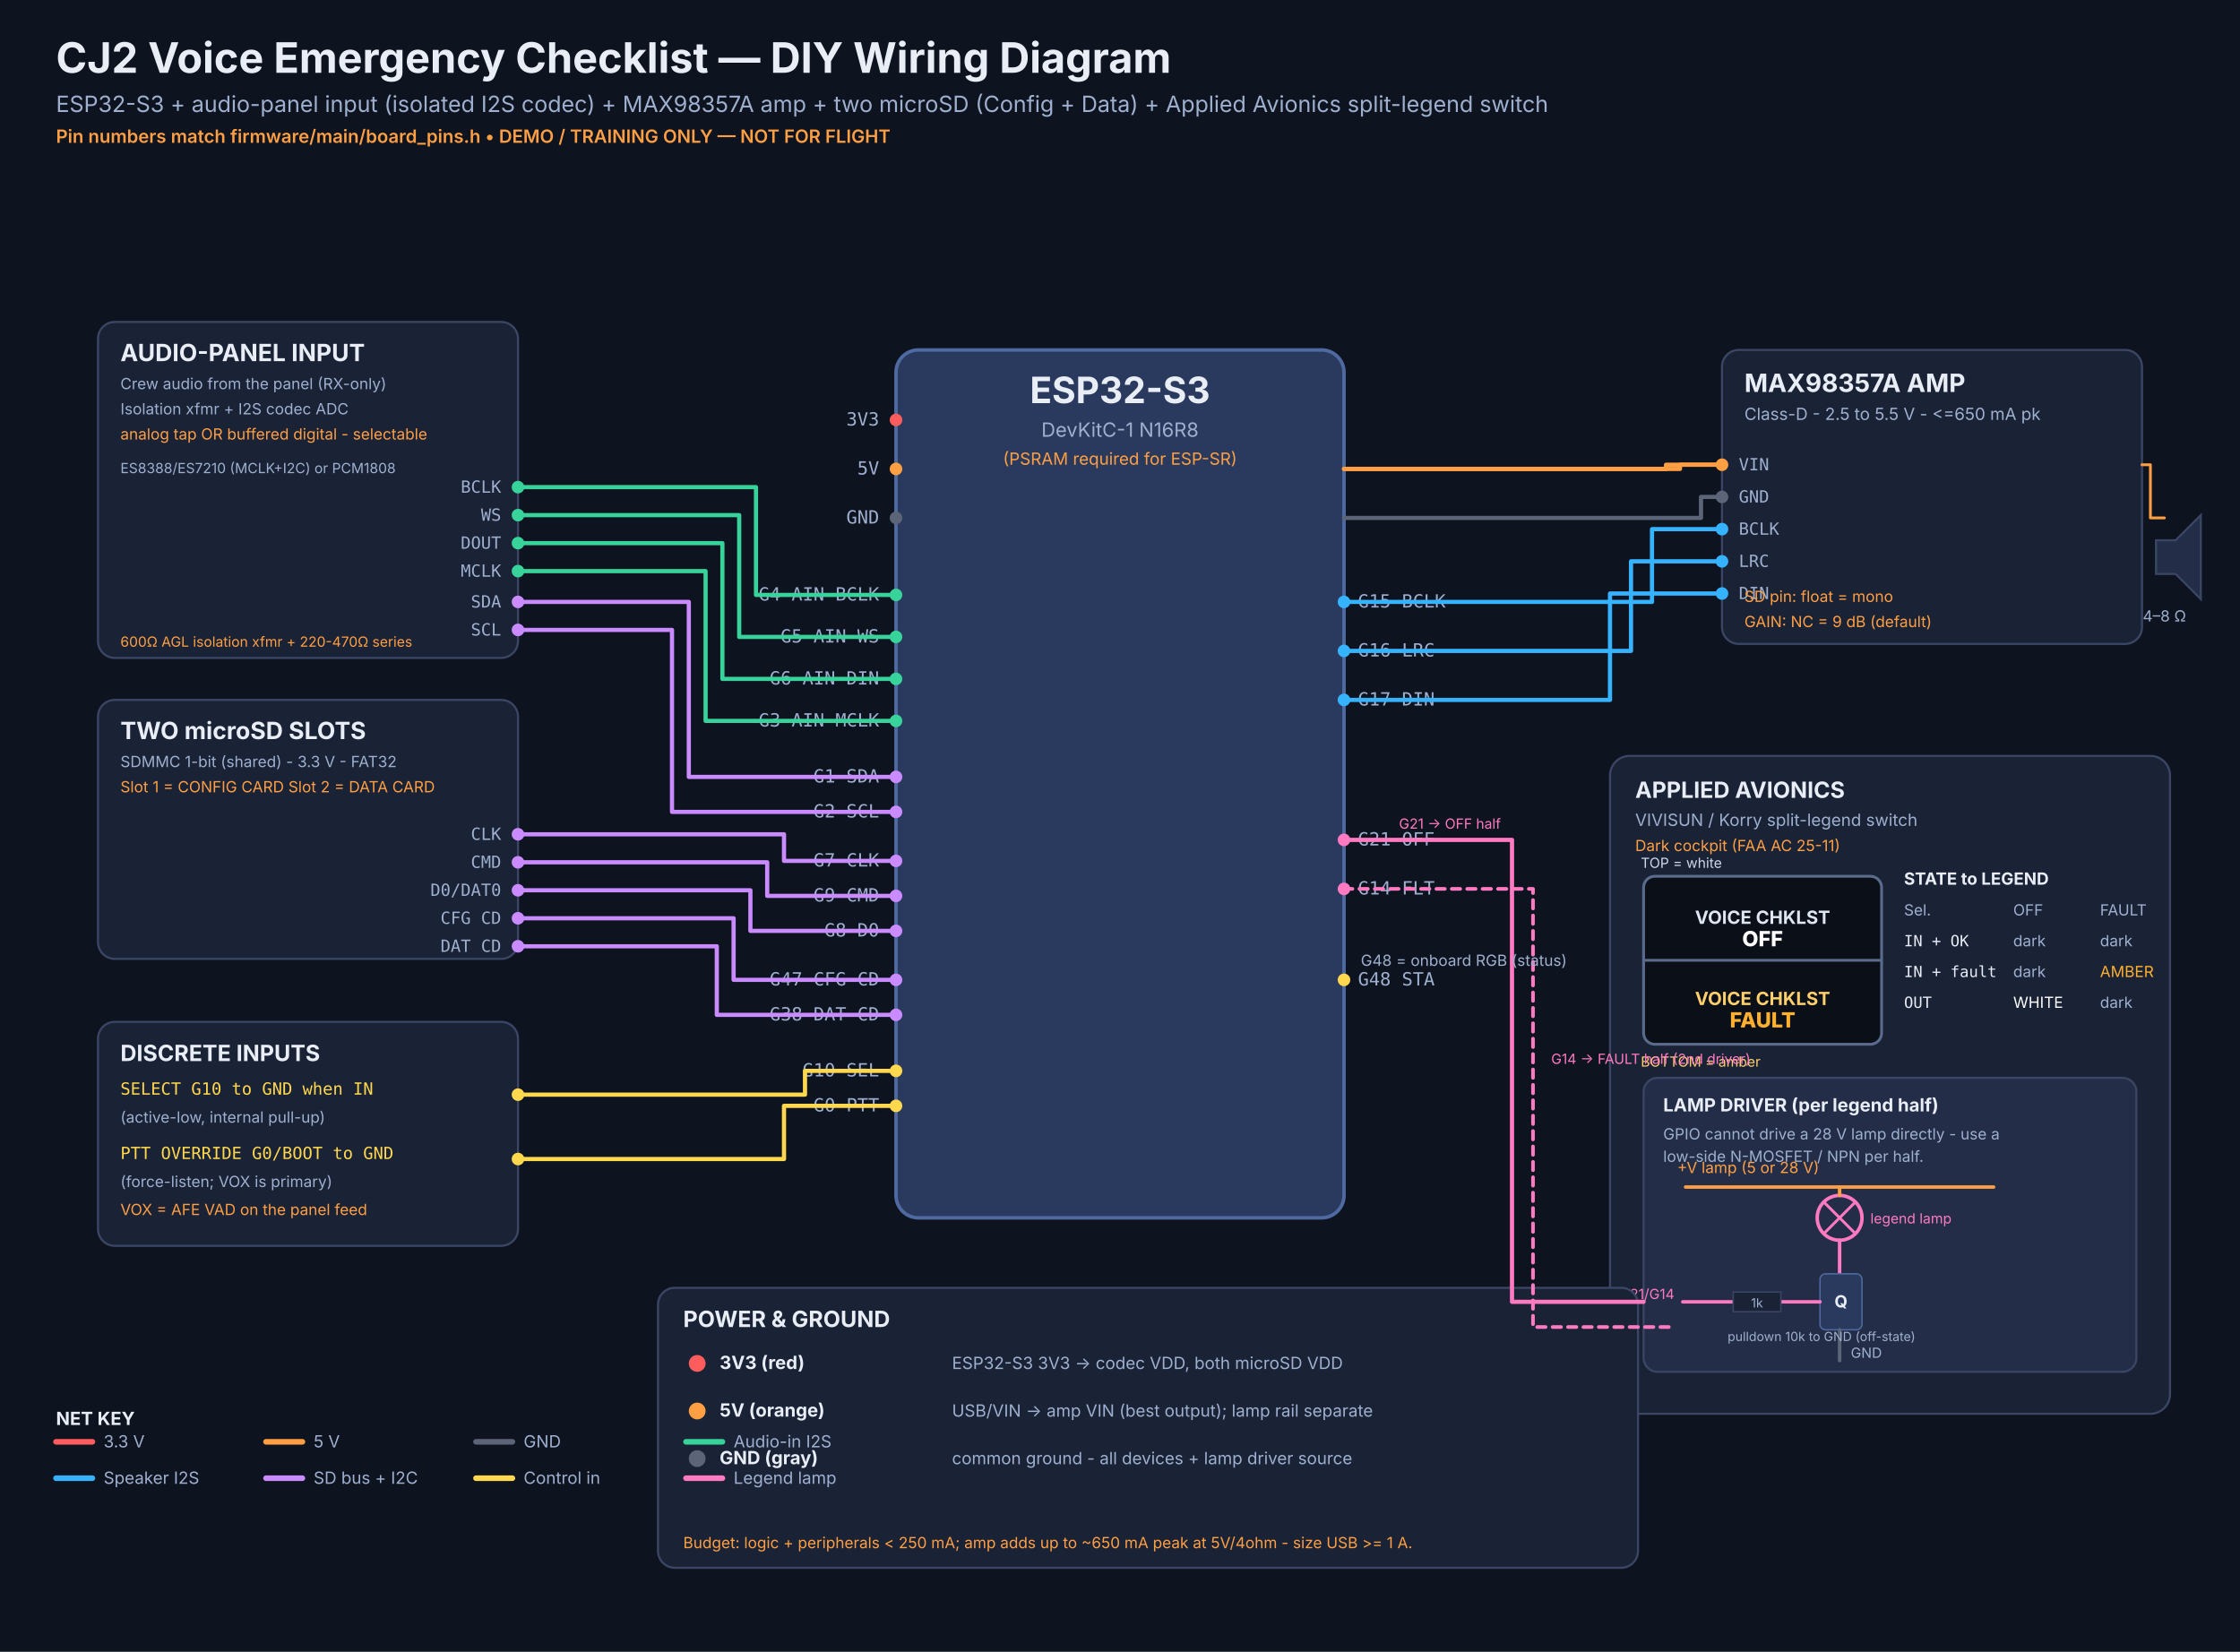
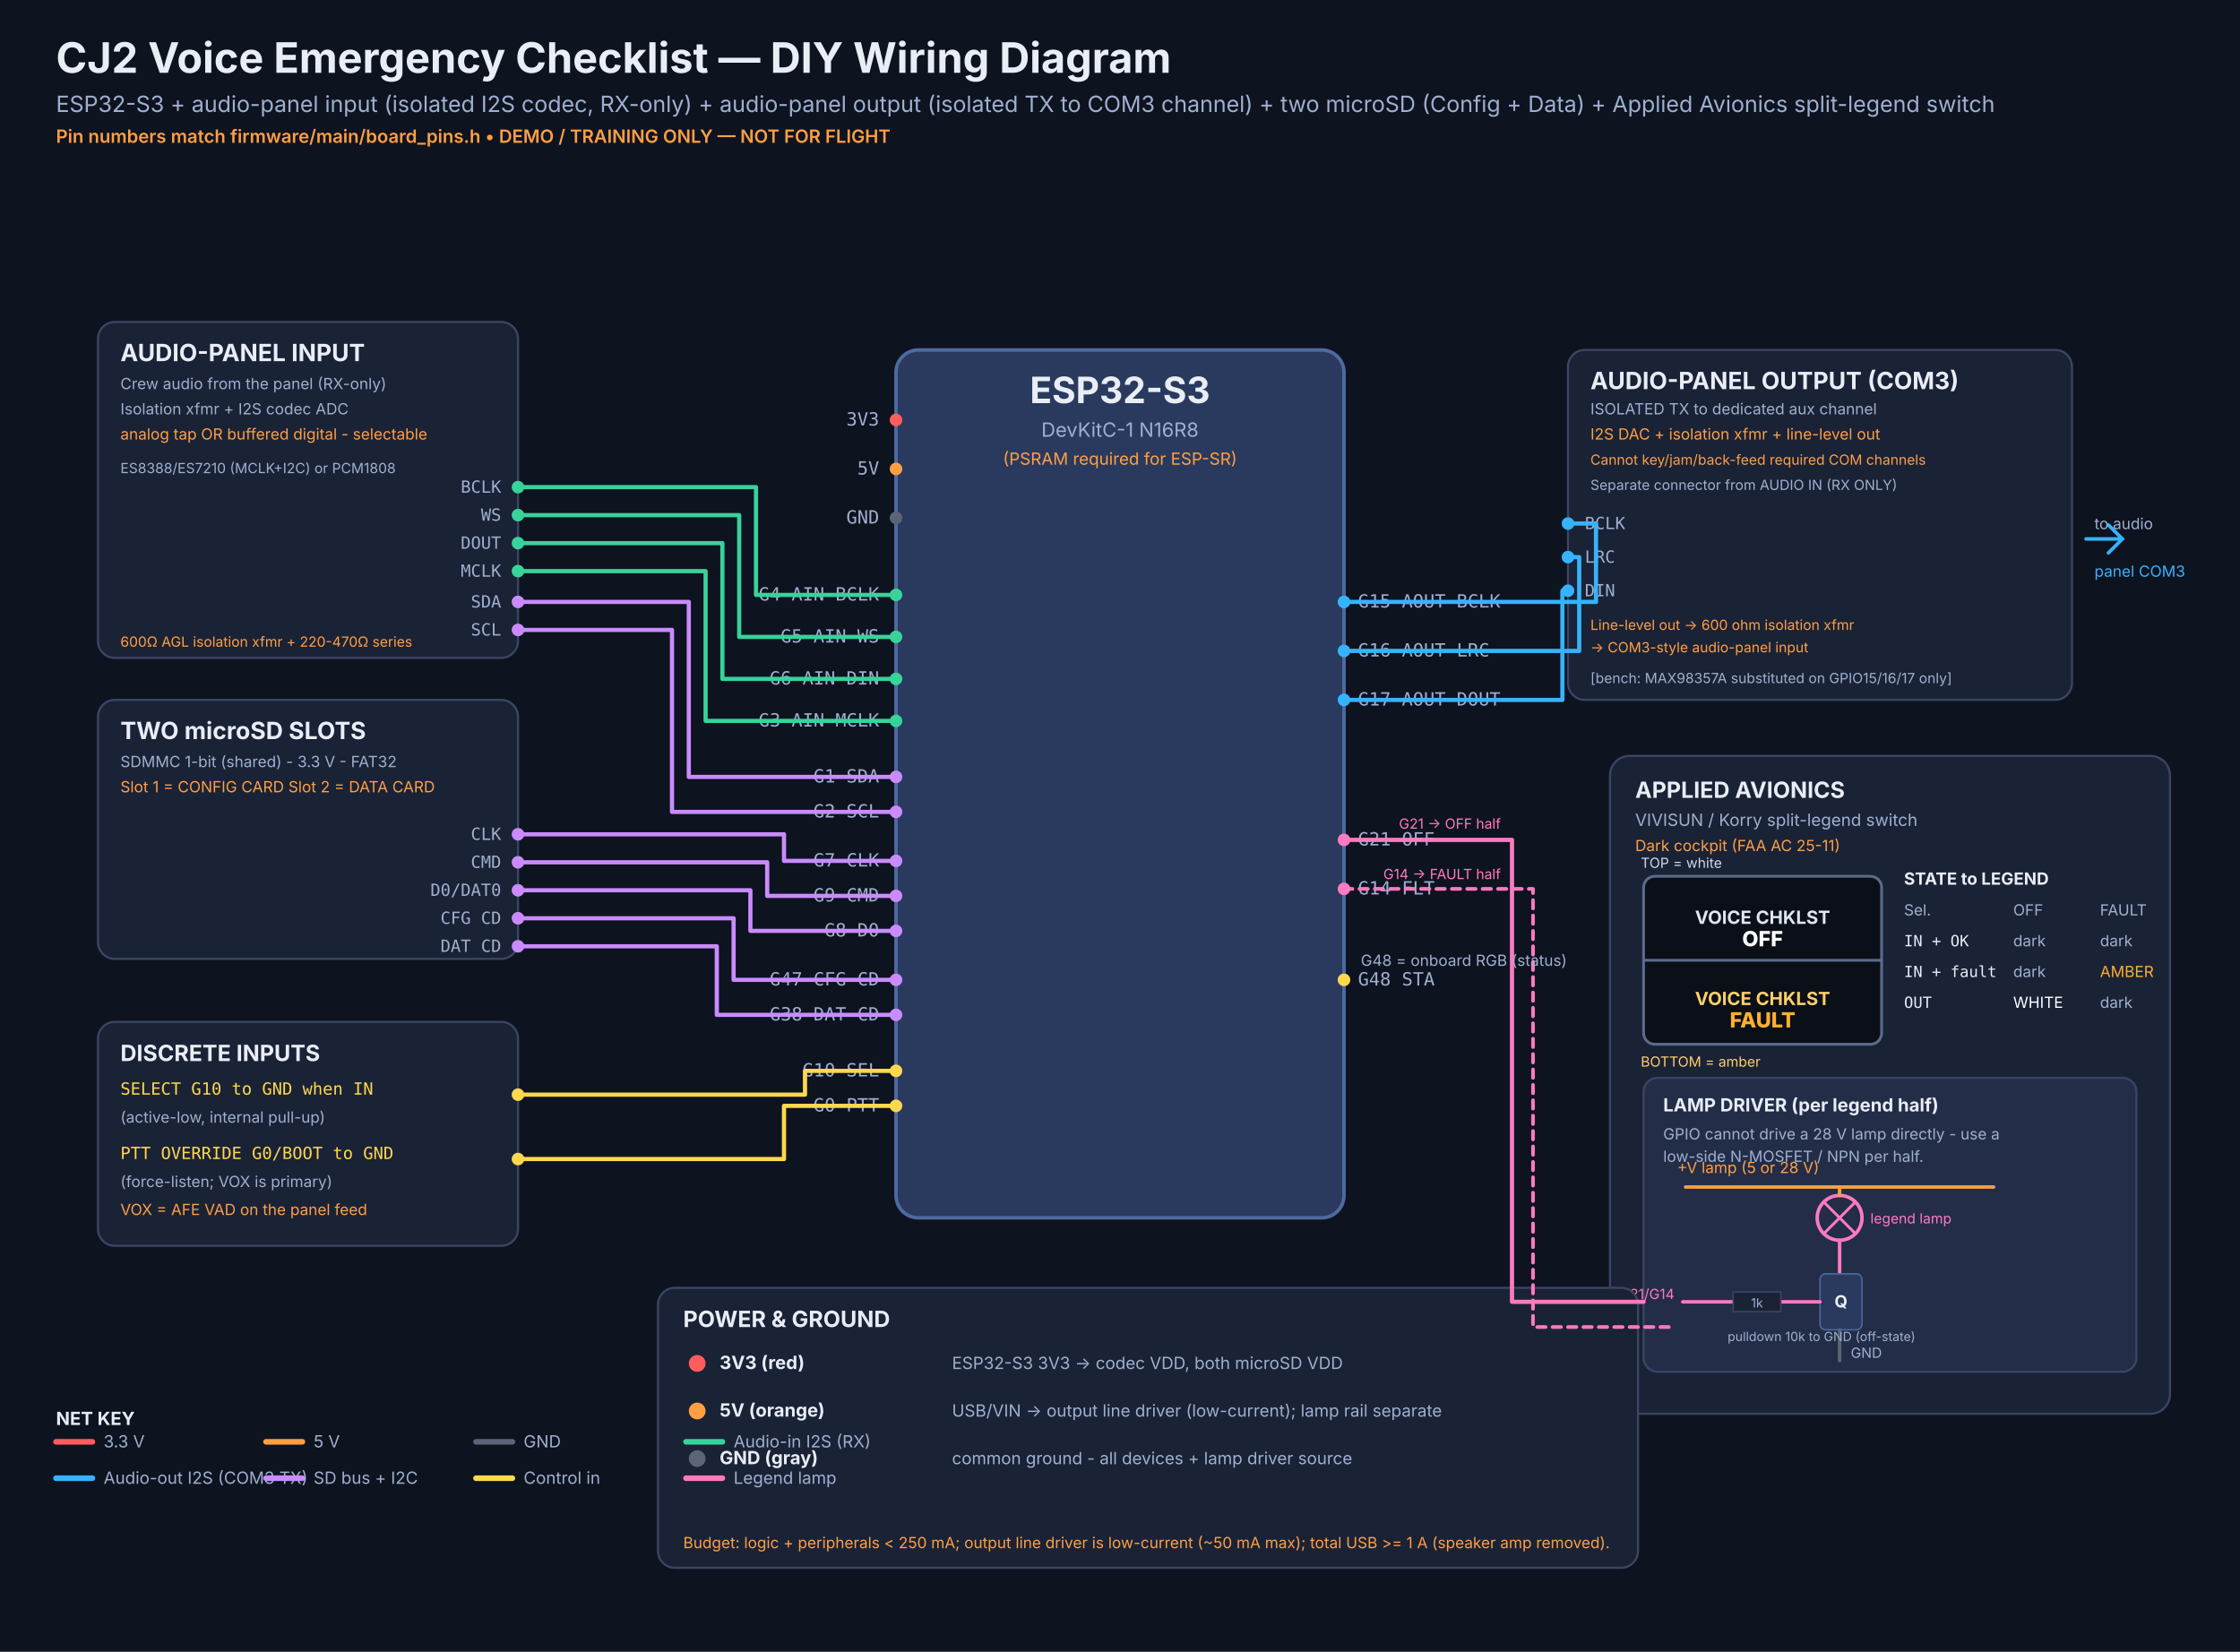
<svg xmlns="http://www.w3.org/2000/svg" width="1600" height="1180" viewBox="0 0 1600 1180">
  <rect width="1600" height="1180" fill="#0e1320" />
  <text x="40" y="52" font-family="Inter,Segoe UI,Helvetica,Arial,sans-serif" font-size="30" fill="#e8edf6" text-anchor="start" font-weight="700" letter-spacing="0">CJ2 Voice Emergency Checklist — DIY Wiring Diagram</text>
-   <text x="40" y="80" font-family="Inter,Segoe UI,Helvetica,Arial,sans-serif" font-size="16" fill="#9fb0cf" text-anchor="start" font-weight="400" letter-spacing="0">ESP32-S3 + audio-panel input (isolated I2S codec) + MAX98357A amp + two microSD (Config + Data) + Applied Avionics split-legend switch</text>
+   <text x="40" y="80" font-family="Inter,Segoe UI,Helvetica,Arial,sans-serif" font-size="16" fill="#9fb0cf" text-anchor="start" font-weight="400" letter-spacing="0">ESP32-S3 + audio-panel input (isolated I2S codec, RX-only) + audio-panel output (isolated TX to COM3 channel) + two microSD (Config + Data) + Applied Avionics split-legend switch</text>
  <text x="40" y="102" font-family="Inter,Segoe UI,Helvetica,Arial,sans-serif" font-size="13" fill="#ff9f43" text-anchor="start" font-weight="600" letter-spacing="0">Pin numbers match firmware/main/board_pins.h   •   DEMO / TRAINING ONLY — NOT FOR FLIGHT</text>
  <rect x="640" y="250" width="320" height="620" rx="16" fill="#2a3a5e" stroke="#4f6aa0" stroke-width="2.5" />
  <text x="800.0" y="288" font-family="Inter,Segoe UI,Helvetica,Arial,sans-serif" font-size="26" fill="#e8edf6" text-anchor="middle" font-weight="700" letter-spacing="0">ESP32-S3</text>
  <text x="800.0" y="312" font-family="Inter,Segoe UI,Helvetica,Arial,sans-serif" font-size="14" fill="#9fb0cf" text-anchor="middle" font-weight="400" letter-spacing="0">DevKitC-1  N16R8</text>
  <text x="800.0" y="332" font-family="Inter,Segoe UI,Helvetica,Arial,sans-serif" font-size="12" fill="#ff9f43" text-anchor="middle" font-weight="400" letter-spacing="0">(PSRAM required for ESP-SR)</text>
  <circle cx="960" cy="430" r="4.5" fill="#36b3ff" />
-   <text x="970" y="434" font-family="ui-monospace,Menlo,Consolas,monospace" font-size="13" fill="#9fb0cf" text-anchor="start" font-weight="400" letter-spacing="0">G15 BCLK</text>
+   <text x="970" y="434" font-family="ui-monospace,Menlo,Consolas,monospace" font-size="13" fill="#9fb0cf" text-anchor="start" font-weight="400" letter-spacing="0">G15 AOUT BCLK</text>
  <circle cx="960" cy="465" r="4.5" fill="#36b3ff" />
-   <text x="970" y="469" font-family="ui-monospace,Menlo,Consolas,monospace" font-size="13" fill="#9fb0cf" text-anchor="start" font-weight="400" letter-spacing="0">G16 LRC</text>
+   <text x="970" y="469" font-family="ui-monospace,Menlo,Consolas,monospace" font-size="13" fill="#9fb0cf" text-anchor="start" font-weight="400" letter-spacing="0">G16 AOUT LRC</text>
  <circle cx="960" cy="500" r="4.5" fill="#36b3ff" />
-   <text x="970" y="504" font-family="ui-monospace,Menlo,Consolas,monospace" font-size="13" fill="#9fb0cf" text-anchor="start" font-weight="400" letter-spacing="0">G17 DIN</text>
+   <text x="970" y="504" font-family="ui-monospace,Menlo,Consolas,monospace" font-size="13" fill="#9fb0cf" text-anchor="start" font-weight="400" letter-spacing="0">G17 AOUT DOUT</text>
  <circle cx="960" cy="600" r="4.5" fill="#ff7ac0" />
  <text x="970" y="604" font-family="ui-monospace,Menlo,Consolas,monospace" font-size="13" fill="#9fb0cf" text-anchor="start" font-weight="400" letter-spacing="0">G21 OFF</text>
  <circle cx="960" cy="635" r="4.5" fill="#ff7ac0" />
  <text x="970" y="639" font-family="ui-monospace,Menlo,Consolas,monospace" font-size="13" fill="#9fb0cf" text-anchor="start" font-weight="400" letter-spacing="0">G14 FLT</text>
  <circle cx="960" cy="700" r="4.5" fill="#ffd84d" />
  <text x="970" y="704" font-family="ui-monospace,Menlo,Consolas,monospace" font-size="13" fill="#9fb0cf" text-anchor="start" font-weight="400" letter-spacing="0">G48 STA</text>
  <circle cx="640" cy="300" r="4.5" fill="#ff5d5d" />
  <text x="628" y="304" font-family="ui-monospace,Menlo,Consolas,monospace" font-size="13" fill="#9fb0cf" text-anchor="end" font-weight="400" letter-spacing="0">3V3</text>
  <circle cx="640" cy="335" r="4.5" fill="#ff9f43" />
  <text x="628" y="339" font-family="ui-monospace,Menlo,Consolas,monospace" font-size="13" fill="#9fb0cf" text-anchor="end" font-weight="400" letter-spacing="0">5V</text>
  <circle cx="640" cy="370" r="4.5" fill="#5b6577" />
  <text x="628" y="374" font-family="ui-monospace,Menlo,Consolas,monospace" font-size="13" fill="#9fb0cf" text-anchor="end" font-weight="400" letter-spacing="0">GND</text>
  <circle cx="640" cy="425" r="4.5" fill="#37d39a" />
  <text x="628" y="429" font-family="ui-monospace,Menlo,Consolas,monospace" font-size="13" fill="#9fb0cf" text-anchor="end" font-weight="400" letter-spacing="0">G4  AIN BCLK</text>
  <circle cx="640" cy="455" r="4.5" fill="#37d39a" />
  <text x="628" y="459" font-family="ui-monospace,Menlo,Consolas,monospace" font-size="13" fill="#9fb0cf" text-anchor="end" font-weight="400" letter-spacing="0">G5  AIN WS</text>
  <circle cx="640" cy="485" r="4.5" fill="#37d39a" />
  <text x="628" y="489" font-family="ui-monospace,Menlo,Consolas,monospace" font-size="13" fill="#9fb0cf" text-anchor="end" font-weight="400" letter-spacing="0">G6  AIN DIN</text>
  <circle cx="640" cy="515" r="4.5" fill="#37d39a" />
  <text x="628" y="519" font-family="ui-monospace,Menlo,Consolas,monospace" font-size="13" fill="#9fb0cf" text-anchor="end" font-weight="400" letter-spacing="0">G3  AIN MCLK</text>
  <circle cx="640" cy="555" r="4.5" fill="#c98bff" />
  <text x="628" y="559" font-family="ui-monospace,Menlo,Consolas,monospace" font-size="13" fill="#9fb0cf" text-anchor="end" font-weight="400" letter-spacing="0">G1  SDA</text>
  <circle cx="640" cy="580" r="4.5" fill="#c98bff" />
  <text x="628" y="584" font-family="ui-monospace,Menlo,Consolas,monospace" font-size="13" fill="#9fb0cf" text-anchor="end" font-weight="400" letter-spacing="0">G2  SCL</text>
  <circle cx="640" cy="615" r="4.5" fill="#c98bff" />
  <text x="628" y="619" font-family="ui-monospace,Menlo,Consolas,monospace" font-size="13" fill="#9fb0cf" text-anchor="end" font-weight="400" letter-spacing="0">G7  CLK</text>
  <circle cx="640" cy="640" r="4.5" fill="#c98bff" />
  <text x="628" y="644" font-family="ui-monospace,Menlo,Consolas,monospace" font-size="13" fill="#9fb0cf" text-anchor="end" font-weight="400" letter-spacing="0">G9  CMD</text>
  <circle cx="640" cy="665" r="4.5" fill="#c98bff" />
  <text x="628" y="669" font-family="ui-monospace,Menlo,Consolas,monospace" font-size="13" fill="#9fb0cf" text-anchor="end" font-weight="400" letter-spacing="0">G8  D0</text>
  <circle cx="640" cy="700" r="4.5" fill="#c98bff" />
  <text x="628" y="704" font-family="ui-monospace,Menlo,Consolas,monospace" font-size="13" fill="#9fb0cf" text-anchor="end" font-weight="400" letter-spacing="0">G47 CFG CD</text>
  <circle cx="640" cy="725" r="4.5" fill="#c98bff" />
  <text x="628" y="729" font-family="ui-monospace,Menlo,Consolas,monospace" font-size="13" fill="#9fb0cf" text-anchor="end" font-weight="400" letter-spacing="0">G38 DAT CD</text>
  <circle cx="640" cy="765" r="4.5" fill="#ffd84d" />
  <text x="628" y="769" font-family="ui-monospace,Menlo,Consolas,monospace" font-size="13" fill="#9fb0cf" text-anchor="end" font-weight="400" letter-spacing="0">G10 SEL</text>
  <circle cx="640" cy="790" r="4.5" fill="#ffd84d" />
  <text x="628" y="794" font-family="ui-monospace,Menlo,Consolas,monospace" font-size="13" fill="#9fb0cf" text-anchor="end" font-weight="400" letter-spacing="0">G0  PTT</text>
  <rect x="70" y="230" width="300" height="240" rx="12" fill="#1a2236" stroke="#3a4663" stroke-width="1.5" />
  <text x="86" y="258" font-family="Inter,Segoe UI,Helvetica,Arial,sans-serif" font-size="17" fill="#e8edf6" text-anchor="start" font-weight="700" letter-spacing="0">AUDIO-PANEL INPUT</text>
  <text x="86" y="278" font-family="Inter,Segoe UI,Helvetica,Arial,sans-serif" font-size="11" fill="#9fb0cf" text-anchor="start" font-weight="400" letter-spacing="0">Crew audio from the panel (RX-only)</text>
  <text x="86" y="296" font-family="Inter,Segoe UI,Helvetica,Arial,sans-serif" font-size="11" fill="#9fb0cf" text-anchor="start" font-weight="400" letter-spacing="0">Isolation xfmr + I2S codec ADC</text>
  <text x="86" y="314" font-family="Inter,Segoe UI,Helvetica,Arial,sans-serif" font-size="11" fill="#ff9f43" text-anchor="start" font-weight="400" letter-spacing="0">analog tap OR buffered digital - selectable</text>
  <circle cx="370" cy="348" r="4.5" fill="#37d39a" />
  <text x="358" y="352" font-family="ui-monospace,Menlo,Consolas,monospace" font-size="12" fill="#9fb0cf" text-anchor="end" font-weight="400" letter-spacing="0">BCLK</text>
  <circle cx="370" cy="368" r="4.5" fill="#37d39a" />
  <text x="358" y="372" font-family="ui-monospace,Menlo,Consolas,monospace" font-size="12" fill="#9fb0cf" text-anchor="end" font-weight="400" letter-spacing="0">WS</text>
  <circle cx="370" cy="388" r="4.5" fill="#37d39a" />
  <text x="358" y="392" font-family="ui-monospace,Menlo,Consolas,monospace" font-size="12" fill="#9fb0cf" text-anchor="end" font-weight="400" letter-spacing="0">DOUT</text>
  <circle cx="370" cy="408" r="4.5" fill="#37d39a" />
  <text x="358" y="412" font-family="ui-monospace,Menlo,Consolas,monospace" font-size="12" fill="#9fb0cf" text-anchor="end" font-weight="400" letter-spacing="0">MCLK</text>
  <circle cx="370" cy="430" r="4.5" fill="#c98bff" />
  <text x="358" y="434" font-family="ui-monospace,Menlo,Consolas,monospace" font-size="12" fill="#9fb0cf" text-anchor="end" font-weight="400" letter-spacing="0">SDA</text>
  <circle cx="370" cy="450" r="4.5" fill="#c98bff" />
  <text x="358" y="454" font-family="ui-monospace,Menlo,Consolas,monospace" font-size="12" fill="#9fb0cf" text-anchor="end" font-weight="400" letter-spacing="0">SCL</text>
  <text x="86" y="338" font-family="Inter,Segoe UI,Helvetica,Arial,sans-serif" font-size="10" fill="#9fb0cf" text-anchor="start" font-weight="400" letter-spacing="0">ES8388/ES7210 (MCLK+I2C) or PCM1808</text>
  <text x="86" y="462" font-family="Inter,Segoe UI,Helvetica,Arial,sans-serif" font-size="10" fill="#ff9f43" text-anchor="start" font-weight="400" letter-spacing="0">600Ω AGL isolation xfmr + 220-470Ω series</text>
  <rect x="70" y="500" width="300" height="185" rx="12" fill="#1a2236" stroke="#3a4663" stroke-width="1.5" />
  <text x="86" y="528" font-family="Inter,Segoe UI,Helvetica,Arial,sans-serif" font-size="17" fill="#e8edf6" text-anchor="start" font-weight="700" letter-spacing="0">TWO microSD SLOTS</text>
  <text x="86" y="548" font-family="Inter,Segoe UI,Helvetica,Arial,sans-serif" font-size="11" fill="#9fb0cf" text-anchor="start" font-weight="400" letter-spacing="0">SDMMC 1-bit (shared)  -  3.3 V  -  FAT32</text>
  <text x="86" y="566" font-family="Inter,Segoe UI,Helvetica,Arial,sans-serif" font-size="11" fill="#ff9f43" text-anchor="start" font-weight="400" letter-spacing="0">Slot 1 = CONFIG CARD   Slot 2 = DATA CARD</text>
  <circle cx="370" cy="596" r="4.5" fill="#c98bff" />
  <text x="358" y="600" font-family="ui-monospace,Menlo,Consolas,monospace" font-size="12" fill="#9fb0cf" text-anchor="end" font-weight="400" letter-spacing="0">CLK</text>
  <circle cx="370" cy="616" r="4.5" fill="#c98bff" />
  <text x="358" y="620" font-family="ui-monospace,Menlo,Consolas,monospace" font-size="12" fill="#9fb0cf" text-anchor="end" font-weight="400" letter-spacing="0">CMD</text>
  <circle cx="370" cy="636" r="4.5" fill="#c98bff" />
  <text x="358" y="640" font-family="ui-monospace,Menlo,Consolas,monospace" font-size="12" fill="#9fb0cf" text-anchor="end" font-weight="400" letter-spacing="0">D0/DAT0</text>
  <circle cx="370" cy="656" r="4.5" fill="#c98bff" />
  <text x="358" y="660" font-family="ui-monospace,Menlo,Consolas,monospace" font-size="12" fill="#9fb0cf" text-anchor="end" font-weight="400" letter-spacing="0">CFG CD</text>
  <circle cx="370" cy="676" r="4.5" fill="#c98bff" />
  <text x="358" y="680" font-family="ui-monospace,Menlo,Consolas,monospace" font-size="12" fill="#9fb0cf" text-anchor="end" font-weight="400" letter-spacing="0">DAT CD</text>
-   <rect x="1230" y="250" width="300" height="210" rx="12" fill="#1a2236" stroke="#3a4663" stroke-width="1.5" />
-   <text x="1246" y="280" font-family="Inter,Segoe UI,Helvetica,Arial,sans-serif" font-size="18" fill="#e8edf6" text-anchor="start" font-weight="700" letter-spacing="0">MAX98357A AMP</text>
-   <text x="1246" y="300" font-family="Inter,Segoe UI,Helvetica,Arial,sans-serif" font-size="12" fill="#9fb0cf" text-anchor="start" font-weight="400" letter-spacing="0">Class-D  -  2.5 to 5.5 V  -  &lt;=650 mA pk</text>
-   <circle cx="1230" cy="332" r="4.5" fill="#ff9f43" />
-   <text x="1242" y="336" font-family="ui-monospace,Menlo,Consolas,monospace" font-size="12" fill="#9fb0cf" text-anchor="start" font-weight="400" letter-spacing="0">VIN</text>
-   <circle cx="1230" cy="355" r="4.5" fill="#5b6577" />
-   <text x="1242" y="359" font-family="ui-monospace,Menlo,Consolas,monospace" font-size="12" fill="#9fb0cf" text-anchor="start" font-weight="400" letter-spacing="0">GND</text>
-   <circle cx="1230" cy="378" r="4.5" fill="#36b3ff" />
-   <text x="1242" y="382" font-family="ui-monospace,Menlo,Consolas,monospace" font-size="12" fill="#9fb0cf" text-anchor="start" font-weight="400" letter-spacing="0">BCLK</text>
-   <circle cx="1230" cy="401" r="4.5" fill="#36b3ff" />
-   <text x="1242" y="405" font-family="ui-monospace,Menlo,Consolas,monospace" font-size="12" fill="#9fb0cf" text-anchor="start" font-weight="400" letter-spacing="0">LRC</text>
-   <circle cx="1230" cy="424" r="4.5" fill="#36b3ff" />
-   <text x="1242" y="428" font-family="ui-monospace,Menlo,Consolas,monospace" font-size="12" fill="#9fb0cf" text-anchor="start" font-weight="400" letter-spacing="0">DIN</text>
-   <text x="1246" y="430" font-family="Inter,Segoe UI,Helvetica,Arial,sans-serif" font-size="11" fill="#ff9f43" text-anchor="start" font-weight="400" letter-spacing="0">SD pin: float = mono</text>
-   <text x="1246" y="448" font-family="Inter,Segoe UI,Helvetica,Arial,sans-serif" font-size="11" fill="#ff9f43" text-anchor="start" font-weight="400" letter-spacing="0">GAIN: NC = 9 dB (default)</text>
-   <path d="M 1540,386 h14 l18,-18 v60 l-18,-18 h-14 z" fill="#232d47" stroke="#3a4663" stroke-width="1.5" />
-   <text x="1546" y="444" font-family="Inter,Segoe UI,Helvetica,Arial,sans-serif" font-size="11" fill="#9fb0cf" text-anchor="middle" font-weight="400" letter-spacing="0">4–8 Ω</text>
-   <path d="M 1530,332 L 1536,332 L 1536,370 L 1546,370" fill="none" stroke="#ff9f43" stroke-width="2" stroke-linecap="round" stroke-linejoin="round" />
+   <rect x="1120" y="250" width="360" height="250" rx="12" fill="#1a2236" stroke="#3a4663" stroke-width="1.5" />
+   <text x="1136" y="278" font-family="Inter,Segoe UI,Helvetica,Arial,sans-serif" font-size="17" fill="#e8edf6" text-anchor="start" font-weight="700" letter-spacing="0">AUDIO-PANEL OUTPUT (COM3)</text>
+   <text x="1136" y="296" font-family="Inter,Segoe UI,Helvetica,Arial,sans-serif" font-size="11" fill="#9fb0cf" text-anchor="start" font-weight="400" letter-spacing="0">ISOLATED TX to dedicated aux channel</text>
+   <text x="1136" y="314" font-family="Inter,Segoe UI,Helvetica,Arial,sans-serif" font-size="11" fill="#ff9f43" text-anchor="start" font-weight="400" letter-spacing="0">I2S DAC + isolation xfmr + line-level out</text>
+   <text x="1136" y="332" font-family="Inter,Segoe UI,Helvetica,Arial,sans-serif" font-size="10" fill="#ff9f43" text-anchor="start" font-weight="400" letter-spacing="0">Cannot key/jam/back-feed required COM channels</text>
+   <text x="1136" y="350" font-family="Inter,Segoe UI,Helvetica,Arial,sans-serif" font-size="10" fill="#9fb0cf" text-anchor="start" font-weight="400" letter-spacing="0">Separate connector from AUDIO IN (RX ONLY)</text>
+   <circle cx="1120" cy="374" r="4.5" fill="#36b3ff" />
+   <text x="1132" y="378" font-family="ui-monospace,Menlo,Consolas,monospace" font-size="12" fill="#9fb0cf" text-anchor="start" font-weight="400" letter-spacing="0">BCLK</text>
+   <circle cx="1120" cy="398" r="4.5" fill="#36b3ff" />
+   <text x="1132" y="402" font-family="ui-monospace,Menlo,Consolas,monospace" font-size="12" fill="#9fb0cf" text-anchor="start" font-weight="400" letter-spacing="0">LRC</text>
+   <circle cx="1120" cy="422" r="4.5" fill="#36b3ff" />
+   <text x="1132" y="426" font-family="ui-monospace,Menlo,Consolas,monospace" font-size="12" fill="#9fb0cf" text-anchor="start" font-weight="400" letter-spacing="0">DIN</text>
+   <text x="1136" y="450" font-family="Inter,Segoe UI,Helvetica,Arial,sans-serif" font-size="10" fill="#ff9f43" text-anchor="start" font-weight="400" letter-spacing="0">Line-level out -&gt; 600 ohm isolation xfmr</text>
+   <text x="1136" y="466" font-family="Inter,Segoe UI,Helvetica,Arial,sans-serif" font-size="10" fill="#ff9f43" text-anchor="start" font-weight="400" letter-spacing="0">-&gt; COM3-style audio-panel input</text>
+   <text x="1136" y="488" font-family="Inter,Segoe UI,Helvetica,Arial,sans-serif" font-size="10" fill="#9fb0cf" text-anchor="start" font-weight="400" letter-spacing="0">[bench: MAX98357A substituted on GPIO15/16/17 only]</text>
+   <path d="M 1490,385 l26,0 m-10,-10 l10,10 l-10,10" fill="none" stroke="#36b3ff" stroke-width="2.5" stroke-linecap="round" />
+   <text x="1496" y="378" font-family="Inter,Segoe UI,Helvetica,Arial,sans-serif" font-size="11" fill="#9fb0cf" text-anchor="start" font-weight="400" letter-spacing="0">to audio</text>
+   <text x="1496" y="412" font-family="Inter,Segoe UI,Helvetica,Arial,sans-serif" font-size="11" fill="#36b3ff" text-anchor="start" font-weight="400" letter-spacing="0">panel COM3</text>
  <rect x="1150" y="540" width="400" height="470" rx="14" fill="#1a2236" stroke="#3a4663" stroke-width="1.5" />
  <text x="1168" y="570" font-family="Inter,Segoe UI,Helvetica,Arial,sans-serif" font-size="16" fill="#e8edf6" text-anchor="start" font-weight="700" letter-spacing="0">APPLIED AVIONICS</text>
  <text x="1168" y="590" font-family="Inter,Segoe UI,Helvetica,Arial,sans-serif" font-size="12" fill="#9fb0cf" text-anchor="start" font-weight="400" letter-spacing="0">VIVISUN / Korry split-legend switch</text>
  <text x="1168" y="608" font-family="Inter,Segoe UI,Helvetica,Arial,sans-serif" font-size="11" fill="#ff9f43" text-anchor="start" font-weight="400" letter-spacing="0">Dark cockpit (FAA AC 25-11)</text>
  <rect x="1174" y="626" width="170" height="120" rx="8" fill="#0b0f18" stroke="#5a6b8c" stroke-width="2" />
  <line x1="1174" y1="686.0" x2="1344" y2="686.0" stroke="#5a6b8c" stroke-width="2" />
  <text x="1259.0" y="660" font-family="Inter,Segoe UI,Helvetica,Arial,sans-serif" font-size="13" fill="#dfe6f2" text-anchor="middle" font-weight="700" letter-spacing="0">VOICE CHKLST</text>
  <text x="1259.0" y="676" font-family="Inter,Segoe UI,Helvetica,Arial,sans-serif" font-size="15" fill="#ffffff" text-anchor="middle" font-weight="800" letter-spacing="0">OFF</text>
  <text x="1259.0" y="718" font-family="Inter,Segoe UI,Helvetica,Arial,sans-serif" font-size="13" fill="#ffcf6b" text-anchor="middle" font-weight="700" letter-spacing="0">VOICE CHKLST</text>
  <text x="1259.0" y="734" font-family="Inter,Segoe UI,Helvetica,Arial,sans-serif" font-size="15" fill="#ffb02e" text-anchor="middle" font-weight="800" letter-spacing="0">FAULT</text>
  <text x="1172" y="620" font-family="Inter,Segoe UI,Helvetica,Arial,sans-serif" font-size="10" fill="#cfd8ea" text-anchor="start" font-weight="400" letter-spacing="0">TOP = white</text>
  <text x="1172" y="762" font-family="Inter,Segoe UI,Helvetica,Arial,sans-serif" font-size="10" fill="#ffcf6b" text-anchor="start" font-weight="400" letter-spacing="0">BOTTOM = amber</text>
  <text x="1360" y="632" font-family="Inter,Segoe UI,Helvetica,Arial,sans-serif" font-size="12" fill="#e8edf6" text-anchor="start" font-weight="700" letter-spacing="0">STATE  to  LEGEND</text>
  <text x="1360" y="654" font-family="Inter,Segoe UI,Helvetica,Arial,sans-serif" font-size="11" fill="#9fb0cf" text-anchor="start" font-weight="400" letter-spacing="0">Sel.</text>
  <text x="1438" y="654" font-family="Inter,Segoe UI,Helvetica,Arial,sans-serif" font-size="11" fill="#9fb0cf" text-anchor="start" font-weight="400" letter-spacing="0">OFF</text>
  <text x="1500" y="654" font-family="Inter,Segoe UI,Helvetica,Arial,sans-serif" font-size="11" fill="#9fb0cf" text-anchor="start" font-weight="400" letter-spacing="0">FAULT</text>
  <text x="1360" y="676" font-family="ui-monospace,Menlo,Consolas,monospace" font-size="11" fill="#e8edf6" text-anchor="start" font-weight="400" letter-spacing="0">IN + OK</text>
  <text x="1438" y="676" font-family="Inter,Segoe UI,Helvetica,Arial,sans-serif" font-size="11" fill="#9fb0cf" text-anchor="start" font-weight="400" letter-spacing="0">dark</text>
  <text x="1500" y="676" font-family="Inter,Segoe UI,Helvetica,Arial,sans-serif" font-size="11" fill="#9fb0cf" text-anchor="start" font-weight="400" letter-spacing="0">dark</text>
  <text x="1360" y="698" font-family="ui-monospace,Menlo,Consolas,monospace" font-size="11" fill="#e8edf6" text-anchor="start" font-weight="400" letter-spacing="0">IN + fault</text>
  <text x="1438" y="698" font-family="Inter,Segoe UI,Helvetica,Arial,sans-serif" font-size="11" fill="#9fb0cf" text-anchor="start" font-weight="400" letter-spacing="0">dark</text>
  <text x="1500" y="698" font-family="Inter,Segoe UI,Helvetica,Arial,sans-serif" font-size="11" fill="#ffb02e" text-anchor="start" font-weight="400" letter-spacing="0">AMBER</text>
  <text x="1360" y="720" font-family="ui-monospace,Menlo,Consolas,monospace" font-size="11" fill="#e8edf6" text-anchor="start" font-weight="400" letter-spacing="0">OUT</text>
  <text x="1438" y="720" font-family="Inter,Segoe UI,Helvetica,Arial,sans-serif" font-size="11" fill="#ffffff" text-anchor="start" font-weight="400" letter-spacing="0">WHITE</text>
  <text x="1500" y="720" font-family="Inter,Segoe UI,Helvetica,Arial,sans-serif" font-size="11" fill="#9fb0cf" text-anchor="start" font-weight="400" letter-spacing="0">dark</text>
  <rect x="1174" y="770" width="352" height="210" rx="10" fill="#232d47" stroke="#3a4663" stroke-width="1.5" />
  <text x="1188" y="794" font-family="Inter,Segoe UI,Helvetica,Arial,sans-serif" font-size="13" fill="#e8edf6" text-anchor="start" font-weight="700" letter-spacing="0">LAMP DRIVER (per legend half)</text>
  <text x="1188" y="814" font-family="Inter,Segoe UI,Helvetica,Arial,sans-serif" font-size="11" fill="#9fb0cf" text-anchor="start" font-weight="400" letter-spacing="0">GPIO cannot drive a 28 V lamp directly - use a</text>
  <text x="1188" y="830" font-family="Inter,Segoe UI,Helvetica,Arial,sans-serif" font-size="11" fill="#9fb0cf" text-anchor="start" font-weight="400" letter-spacing="0">low-side N-MOSFET / NPN per half.</text>
  <text x="1198" y="838" font-family="Inter,Segoe UI,Helvetica,Arial,sans-serif" font-size="11" fill="#ff9f43" text-anchor="start" font-weight="400" letter-spacing="0">+V lamp (5 or 28 V)</text>
  <path d="M 1204,848 L 1424,848" fill="none" stroke="#ff9f43" stroke-width="2.5" stroke-linecap="round" stroke-linejoin="round" />
  <circle cx="1314" cy="870" r="16" fill="none" stroke="#ff7ac0" stroke-width="2.5" />
  <path d="M 1303,859 l22,22 M 1325,859 l-22,22" stroke="#ff7ac0" stroke-width="2" />
  <text x="1336" y="874" font-family="Inter,Segoe UI,Helvetica,Arial,sans-serif" font-size="10" fill="#ff7ac0" text-anchor="start" font-weight="400" letter-spacing="0">legend lamp</text>
  <path d="M 1314,848 L 1314,854" fill="none" stroke="#ff9f43" stroke-width="2.5" stroke-linecap="round" stroke-linejoin="round" />
  <path d="M 1314,886 L 1314,910" fill="none" stroke="#ff7ac0" stroke-width="2.5" stroke-linecap="round" stroke-linejoin="round" />
  <rect x="1300" y="910" width="30" height="40" rx="4" fill="#2a3a5e" stroke="#4f6aa0" />
  <text x="1315" y="934" font-family="Inter,Segoe UI,Helvetica,Arial,sans-serif" font-size="12" fill="#e8edf6" text-anchor="middle" font-weight="700" letter-spacing="0">Q</text>
  <path d="M 1314,950 L 1314,972" fill="none" stroke="#5b6577" stroke-width="2.5" stroke-linecap="round" stroke-linejoin="round" />
  <text x="1322" y="970" font-family="Inter,Segoe UI,Helvetica,Arial,sans-serif" font-size="10" fill="#9fb0cf" text-anchor="start" font-weight="400" letter-spacing="0">GND</text>
  <path d="M 1202,930 L 1300,930" fill="none" stroke="#ff7ac0" stroke-width="2.5" stroke-linecap="round" stroke-linejoin="round" />
  <rect x="1238" y="923" width="34" height="14" fill="#1a2236" stroke="#3a4663" />
  <text x="1255" y="934" font-family="Inter,Segoe UI,Helvetica,Arial,sans-serif" font-size="9" fill="#9fb0cf" text-anchor="middle" font-weight="400" letter-spacing="0">1k</text>
  <text x="1196" y="928" font-family="Inter,Segoe UI,Helvetica,Arial,sans-serif" font-size="10" fill="#ff7ac0" text-anchor="end" font-weight="400" letter-spacing="0">GPIO21/G14</text>
  <text x="1234" y="958" font-family="Inter,Segoe UI,Helvetica,Arial,sans-serif" font-size="9" fill="#9fb0cf" text-anchor="start" font-weight="400" letter-spacing="0">pulldown 10k to GND (off-state)</text>
  <rect x="70" y="730" width="300" height="160" rx="12" fill="#1a2236" stroke="#3a4663" stroke-width="1.5" />
  <text x="86" y="758" font-family="Inter,Segoe UI,Helvetica,Arial,sans-serif" font-size="16" fill="#e8edf6" text-anchor="start" font-weight="700" letter-spacing="0">DISCRETE INPUTS</text>
  <text x="86" y="782" font-family="ui-monospace,Menlo,Consolas,monospace" font-size="12" fill="#ffd84d" text-anchor="start" font-weight="400" letter-spacing="0">SELECT  G10 to GND when IN</text>
  <text x="86" y="802" font-family="Inter,Segoe UI,Helvetica,Arial,sans-serif" font-size="11" fill="#9fb0cf" text-anchor="start" font-weight="400" letter-spacing="0">(active-low, internal pull-up)</text>
  <text x="86" y="828" font-family="ui-monospace,Menlo,Consolas,monospace" font-size="12" fill="#ffd84d" text-anchor="start" font-weight="400" letter-spacing="0">PTT OVERRIDE  G0/BOOT to GND</text>
  <text x="86" y="848" font-family="Inter,Segoe UI,Helvetica,Arial,sans-serif" font-size="11" fill="#9fb0cf" text-anchor="start" font-weight="400" letter-spacing="0">(force-listen; VOX is primary)</text>
  <text x="86" y="868" font-family="Inter,Segoe UI,Helvetica,Arial,sans-serif" font-size="11" fill="#ff9f43" text-anchor="start" font-weight="400" letter-spacing="0">VOX = AFE VAD on the panel feed</text>
  <circle cx="370" cy="782" r="4.5" fill="#ffd84d" />
  <circle cx="370" cy="828" r="4.5" fill="#ffd84d" />
  <rect x="470" y="920" width="700" height="200" rx="12" fill="#1a2236" stroke="#3a4663" stroke-width="1.5" />
  <text x="488" y="948" font-family="Inter,Segoe UI,Helvetica,Arial,sans-serif" font-size="16" fill="#e8edf6" text-anchor="start" font-weight="700" letter-spacing="0">POWER &amp; GROUND</text>
  <circle cx="498" cy="974" r="6" fill="#ff5d5d" />
  <text x="514" y="978" font-family="Inter,Segoe UI,Helvetica,Arial,sans-serif" font-size="13" fill="#e8edf6" text-anchor="start" font-weight="700" letter-spacing="0">3V3 (red)</text>
  <text x="680" y="978" font-family="Inter,Segoe UI,Helvetica,Arial,sans-serif" font-size="12" fill="#9fb0cf" text-anchor="start" font-weight="400" letter-spacing="0">ESP32-S3 3V3 -&gt; codec VDD, both microSD VDD</text>
  <circle cx="498" cy="1008" r="6" fill="#ff9f43" />
  <text x="514" y="1012" font-family="Inter,Segoe UI,Helvetica,Arial,sans-serif" font-size="13" fill="#e8edf6" text-anchor="start" font-weight="700" letter-spacing="0">5V  (orange)</text>
-   <text x="680" y="1012" font-family="Inter,Segoe UI,Helvetica,Arial,sans-serif" font-size="12" fill="#9fb0cf" text-anchor="start" font-weight="400" letter-spacing="0">USB/VIN -&gt; amp VIN (best output); lamp rail separate</text>
+   <text x="680" y="1012" font-family="Inter,Segoe UI,Helvetica,Arial,sans-serif" font-size="12" fill="#9fb0cf" text-anchor="start" font-weight="400" letter-spacing="0">USB/VIN -&gt; output line driver (low-current); lamp rail separate</text>
  <circle cx="498" cy="1042" r="6" fill="#5b6577" />
  <text x="514" y="1046" font-family="Inter,Segoe UI,Helvetica,Arial,sans-serif" font-size="13" fill="#e8edf6" text-anchor="start" font-weight="700" letter-spacing="0">GND (gray)</text>
  <text x="680" y="1046" font-family="Inter,Segoe UI,Helvetica,Arial,sans-serif" font-size="12" fill="#9fb0cf" text-anchor="start" font-weight="400" letter-spacing="0">common ground - all devices + lamp driver source</text>
-   <text x="488" y="1106" font-family="Inter,Segoe UI,Helvetica,Arial,sans-serif" font-size="11" fill="#ff9f43" text-anchor="start" font-weight="400" letter-spacing="0">Budget: logic + peripherals &lt; 250 mA; amp adds up to ~650 mA peak at 5V/4ohm - size USB &gt;= 1 A.</text>
+   <text x="488" y="1106" font-family="Inter,Segoe UI,Helvetica,Arial,sans-serif" font-size="11" fill="#ff9f43" text-anchor="start" font-weight="400" letter-spacing="0">Budget: logic + peripherals &lt; 250 mA; output line driver is low-current (~50 mA max); total USB &gt;= 1 A (speaker amp removed).</text>
  <path d="M 370,348 L 540,348 L 540,425 L 640,425" fill="none" stroke="#37d39a" stroke-width="3.0" stroke-linecap="round" stroke-linejoin="round" />
  <path d="M 370,368 L 528,368 L 528,455 L 640,455" fill="none" stroke="#37d39a" stroke-width="3.0" stroke-linecap="round" stroke-linejoin="round" />
  <path d="M 370,388 L 516,388 L 516,485 L 640,485" fill="none" stroke="#37d39a" stroke-width="3.0" stroke-linecap="round" stroke-linejoin="round" />
  <path d="M 370,408 L 504,408 L 504,515 L 640,515" fill="none" stroke="#37d39a" stroke-width="3.0" stroke-linecap="round" stroke-linejoin="round" />
  <path d="M 370,430 L 492,430 L 492,555 L 640,555" fill="none" stroke="#c98bff" stroke-width="3.0" stroke-linecap="round" stroke-linejoin="round" />
  <path d="M 370,450 L 480,450 L 480,580 L 640,580" fill="none" stroke="#c98bff" stroke-width="3.0" stroke-linecap="round" stroke-linejoin="round" />
  <path d="M 370,596 L 560,596 L 560,615 L 640,615" fill="none" stroke="#c98bff" stroke-width="3.0" stroke-linecap="round" stroke-linejoin="round" />
  <path d="M 370,616 L 548,616 L 548,640 L 640,640" fill="none" stroke="#c98bff" stroke-width="3.0" stroke-linecap="round" stroke-linejoin="round" />
  <path d="M 370,636 L 536,636 L 536,665 L 640,665" fill="none" stroke="#c98bff" stroke-width="3.0" stroke-linecap="round" stroke-linejoin="round" />
  <path d="M 370,656 L 524,656 L 524,700 L 640,700" fill="none" stroke="#c98bff" stroke-width="3.0" stroke-linecap="round" stroke-linejoin="round" />
  <path d="M 370,676 L 512,676 L 512,725 L 640,725" fill="none" stroke="#c98bff" stroke-width="3.0" stroke-linecap="round" stroke-linejoin="round" />
  <path d="M 370,782 L 575,782 L 575,765 L 640,765" fill="none" stroke="#ffd84d" stroke-width="3.0" stroke-linecap="round" stroke-linejoin="round" />
  <path d="M 370,828 L 560,828 L 560,790 L 640,790" fill="none" stroke="#ffd84d" stroke-width="3.0" stroke-linecap="round" stroke-linejoin="round" />
-   <path d="M 960,430 L 1180,430 L 1180,378 L 1230,378" fill="none" stroke="#36b3ff" stroke-width="3.0" stroke-linecap="round" stroke-linejoin="round" />
-   <path d="M 960,465 L 1165,465 L 1165,401 L 1230,401" fill="none" stroke="#36b3ff" stroke-width="3.0" stroke-linecap="round" stroke-linejoin="round" />
-   <path d="M 960,500 L 1150,500 L 1150,424 L 1230,424" fill="none" stroke="#36b3ff" stroke-width="3.0" stroke-linecap="round" stroke-linejoin="round" />
-   <path d="M 1230,332 L 1190,332 L 1190,335 L 960,335" fill="none" stroke="#ff9f43" stroke-width="3.0" stroke-linecap="round" stroke-linejoin="round" />
-   <path d="M 960,335 L 1200,335 L 1200,332 L 1230,332" fill="none" stroke="#ff9f43" stroke-width="3.0" stroke-linecap="round" stroke-linejoin="round" />
-   <path d="M 960,370 L 1215,370 L 1215,355 L 1230,355" fill="none" stroke="#5b6577" stroke-width="3.0" stroke-linecap="round" stroke-linejoin="round" />
+   <path d="M 960,430 L 1140,430 L 1140,374 L 1120,374" fill="none" stroke="#36b3ff" stroke-width="3.0" stroke-linecap="round" stroke-linejoin="round" />
+   <path d="M 960,465 L 1128,465 L 1128,398 L 1120,398" fill="none" stroke="#36b3ff" stroke-width="3.0" stroke-linecap="round" stroke-linejoin="round" />
+   <path d="M 960,500 L 1116,500 L 1116,422 L 1120,422" fill="none" stroke="#36b3ff" stroke-width="3.0" stroke-linecap="round" stroke-linejoin="round" />
  <path d="M 960,600 L 1080,600 L 1080,930 L 1174,930" fill="none" stroke="#ff7ac0" stroke-width="3.0" stroke-linecap="round" stroke-linejoin="round" />
  <path d="M 960,635 L 1095,635 L 1095,948 L 1192,948" fill="none" stroke="#ff7ac0" stroke-width="2.6" stroke-linecap="round" stroke-linejoin="round" stroke-dasharray="6 5" />
  <text x="1072" y="592" font-family="Inter,Segoe UI,Helvetica,Arial,sans-serif" font-size="10" fill="#ff7ac0" text-anchor="end" font-weight="400" letter-spacing="0">G21 -&gt; OFF half</text>
-   <text x="1108" y="760" font-family="Inter,Segoe UI,Helvetica,Arial,sans-serif" font-size="10" fill="#ff7ac0" text-anchor="start" font-weight="400" letter-spacing="0">G14 -&gt; FAULT half (2nd driver)</text>
+   <text x="1072" y="628" font-family="Inter,Segoe UI,Helvetica,Arial,sans-serif" font-size="10" fill="#ff7ac0" text-anchor="end" font-weight="400" letter-spacing="0">G14 -&gt; FAULT half</text>
  <text x="972" y="690" font-family="Inter,Segoe UI,Helvetica,Arial,sans-serif" font-size="11" fill="#9fb0cf" text-anchor="start" font-weight="400" letter-spacing="0">G48 = onboard RGB (status)</text>
  <text x="40" y="1018" font-family="Inter,Segoe UI,Helvetica,Arial,sans-serif" font-size="13" fill="#e8edf6" text-anchor="start" font-weight="700" letter-spacing="0">NET KEY</text>
  <line x1="40" y1="1030" x2="66" y2="1030" stroke="#ff5d5d" stroke-width="4" stroke-linecap="round" />
  <text x="74" y="1034" font-family="Inter,Segoe UI,Helvetica,Arial,sans-serif" font-size="12" fill="#9fb0cf" text-anchor="start" font-weight="400" letter-spacing="0">3.3 V</text>
  <line x1="190" y1="1030" x2="216" y2="1030" stroke="#ff9f43" stroke-width="4" stroke-linecap="round" />
  <text x="224" y="1034" font-family="Inter,Segoe UI,Helvetica,Arial,sans-serif" font-size="12" fill="#9fb0cf" text-anchor="start" font-weight="400" letter-spacing="0">5 V</text>
  <line x1="340" y1="1030" x2="366" y2="1030" stroke="#5b6577" stroke-width="4" stroke-linecap="round" />
  <text x="374" y="1034" font-family="Inter,Segoe UI,Helvetica,Arial,sans-serif" font-size="12" fill="#9fb0cf" text-anchor="start" font-weight="400" letter-spacing="0">GND</text>
  <line x1="490" y1="1030" x2="516" y2="1030" stroke="#37d39a" stroke-width="4" stroke-linecap="round" />
-   <text x="524" y="1034" font-family="Inter,Segoe UI,Helvetica,Arial,sans-serif" font-size="12" fill="#9fb0cf" text-anchor="start" font-weight="400" letter-spacing="0">Audio-in I2S</text>
+   <text x="524" y="1034" font-family="Inter,Segoe UI,Helvetica,Arial,sans-serif" font-size="12" fill="#9fb0cf" text-anchor="start" font-weight="400" letter-spacing="0">Audio-in I2S (RX)</text>
  <line x1="40" y1="1056" x2="66" y2="1056" stroke="#36b3ff" stroke-width="4" stroke-linecap="round" />
-   <text x="74" y="1060" font-family="Inter,Segoe UI,Helvetica,Arial,sans-serif" font-size="12" fill="#9fb0cf" text-anchor="start" font-weight="400" letter-spacing="0">Speaker I2S</text>
+   <text x="74" y="1060" font-family="Inter,Segoe UI,Helvetica,Arial,sans-serif" font-size="12" fill="#9fb0cf" text-anchor="start" font-weight="400" letter-spacing="0">Audio-out I2S (COM3 TX)</text>
  <line x1="190" y1="1056" x2="216" y2="1056" stroke="#c98bff" stroke-width="4" stroke-linecap="round" />
  <text x="224" y="1060" font-family="Inter,Segoe UI,Helvetica,Arial,sans-serif" font-size="12" fill="#9fb0cf" text-anchor="start" font-weight="400" letter-spacing="0">SD bus + I2C</text>
  <line x1="340" y1="1056" x2="366" y2="1056" stroke="#ffd84d" stroke-width="4" stroke-linecap="round" />
  <text x="374" y="1060" font-family="Inter,Segoe UI,Helvetica,Arial,sans-serif" font-size="12" fill="#9fb0cf" text-anchor="start" font-weight="400" letter-spacing="0">Control in</text>
  <line x1="490" y1="1056" x2="516" y2="1056" stroke="#ff7ac0" stroke-width="4" stroke-linecap="round" />
  <text x="524" y="1060" font-family="Inter,Segoe UI,Helvetica,Arial,sans-serif" font-size="12" fill="#9fb0cf" text-anchor="start" font-weight="400" letter-spacing="0">Legend lamp</text>
</svg>
